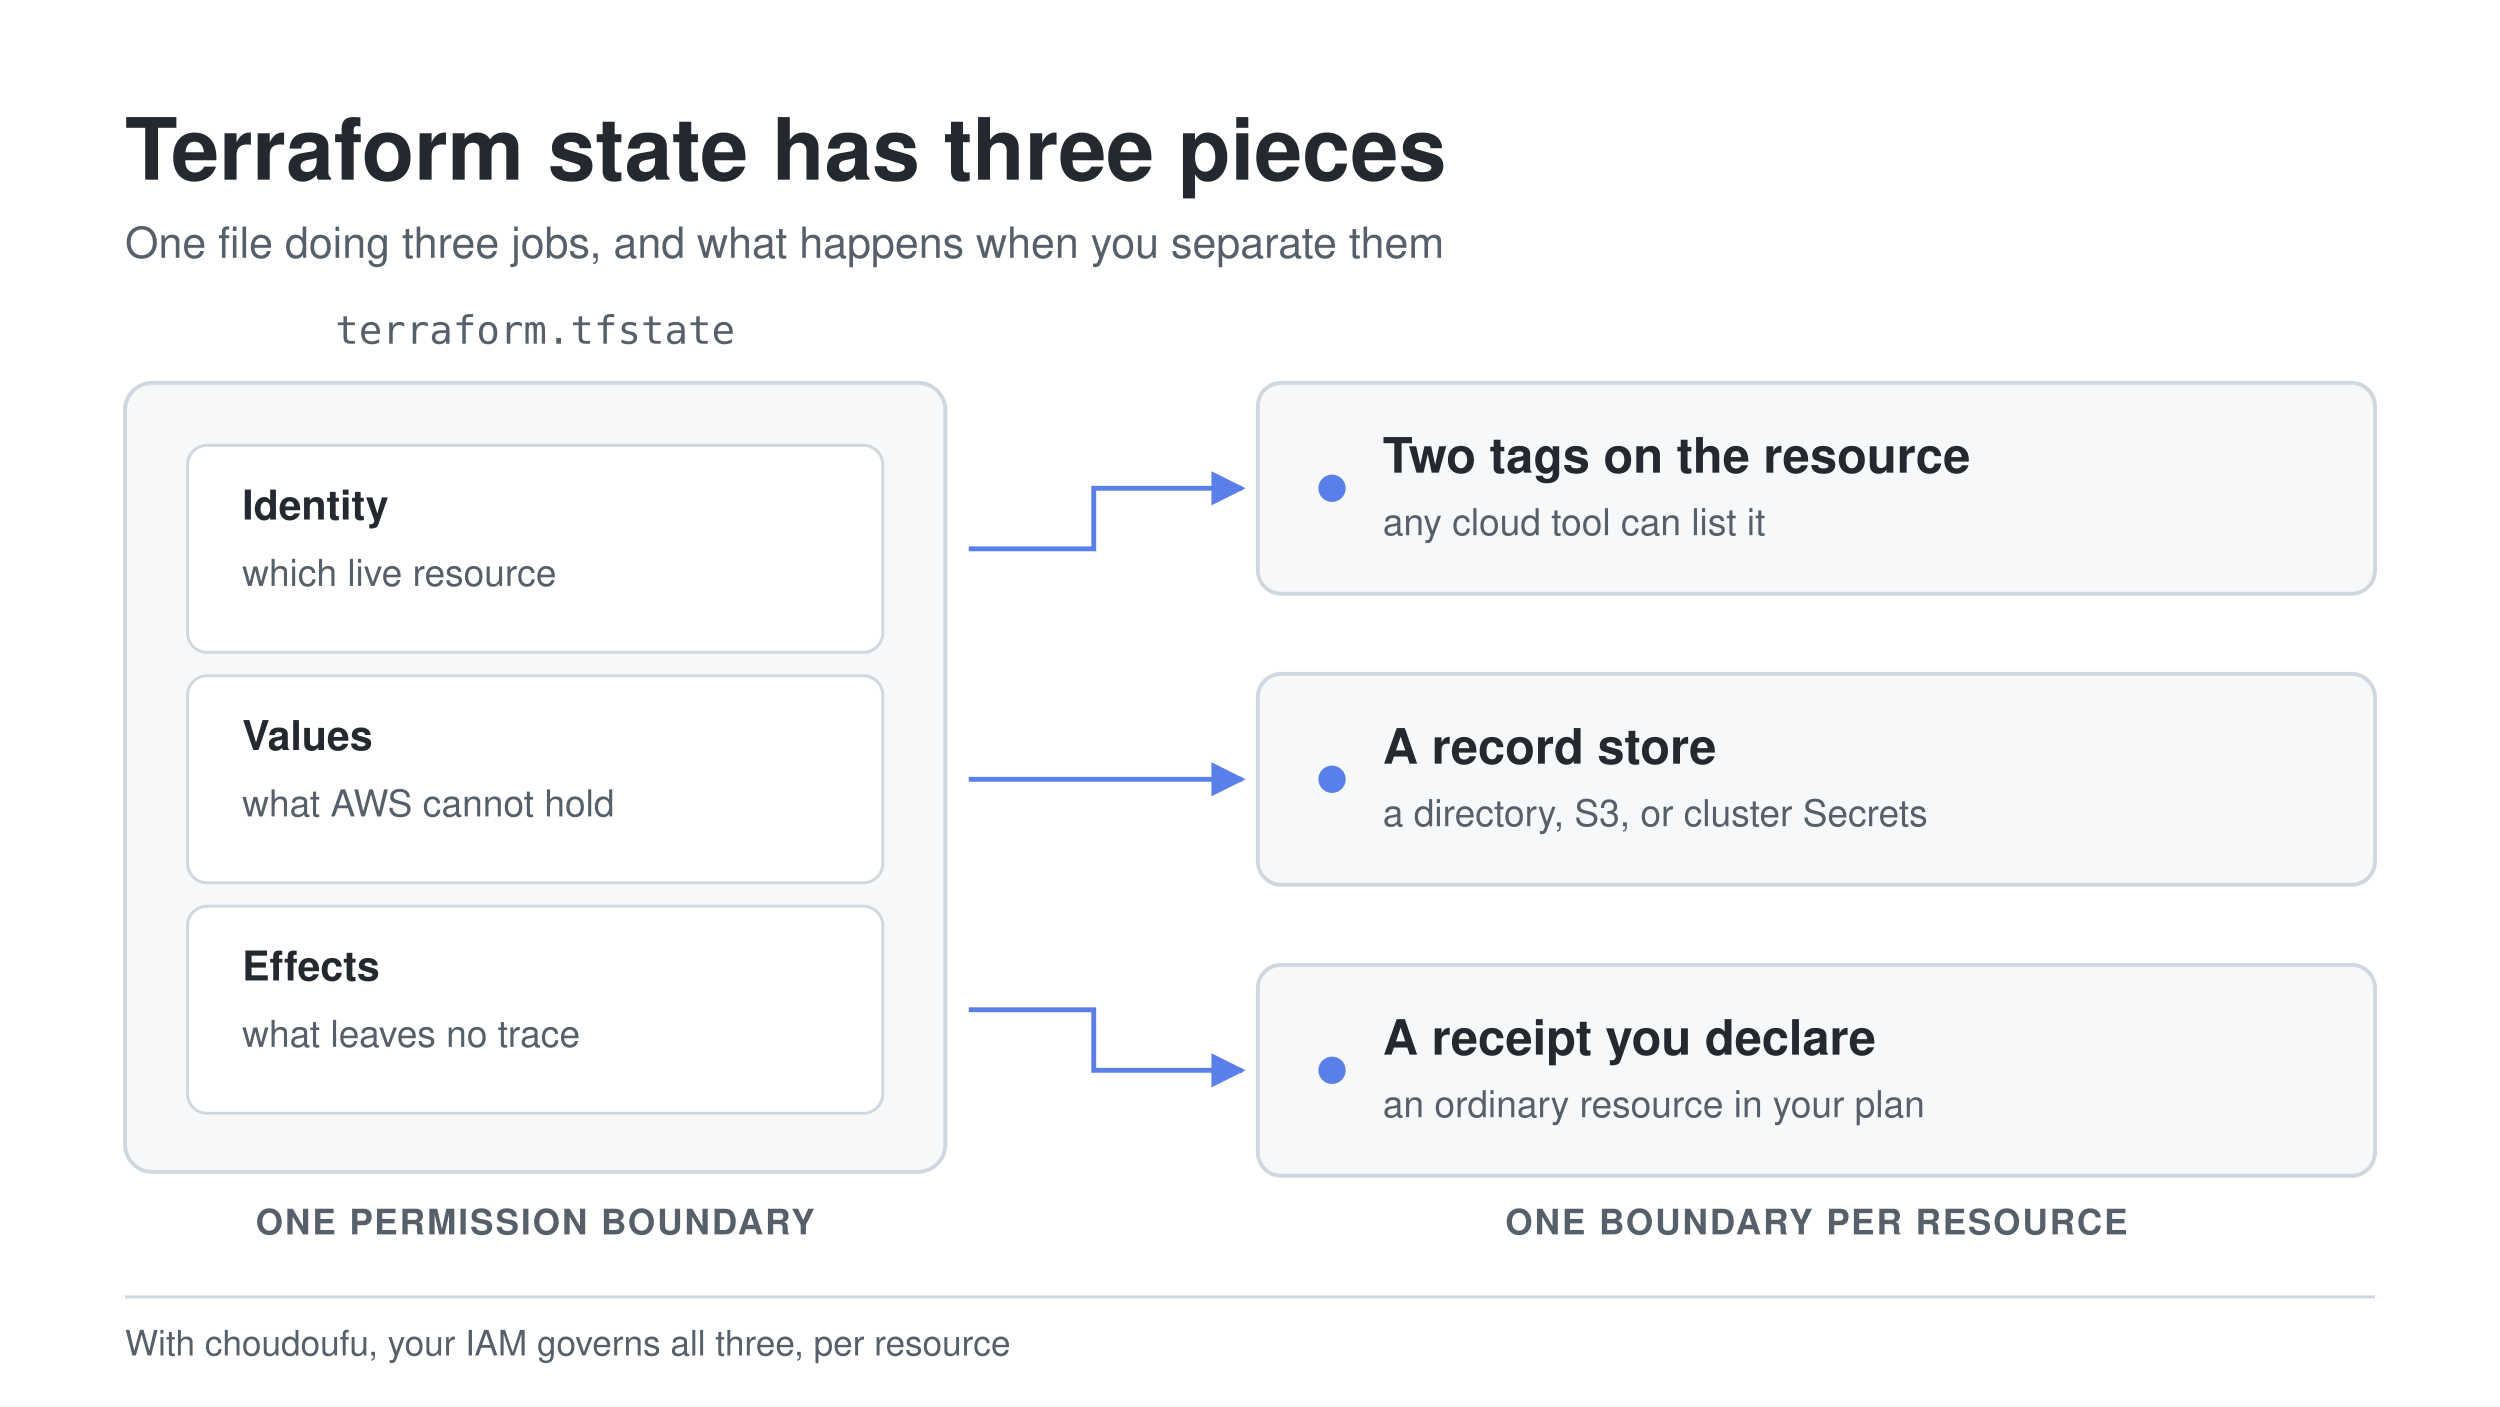
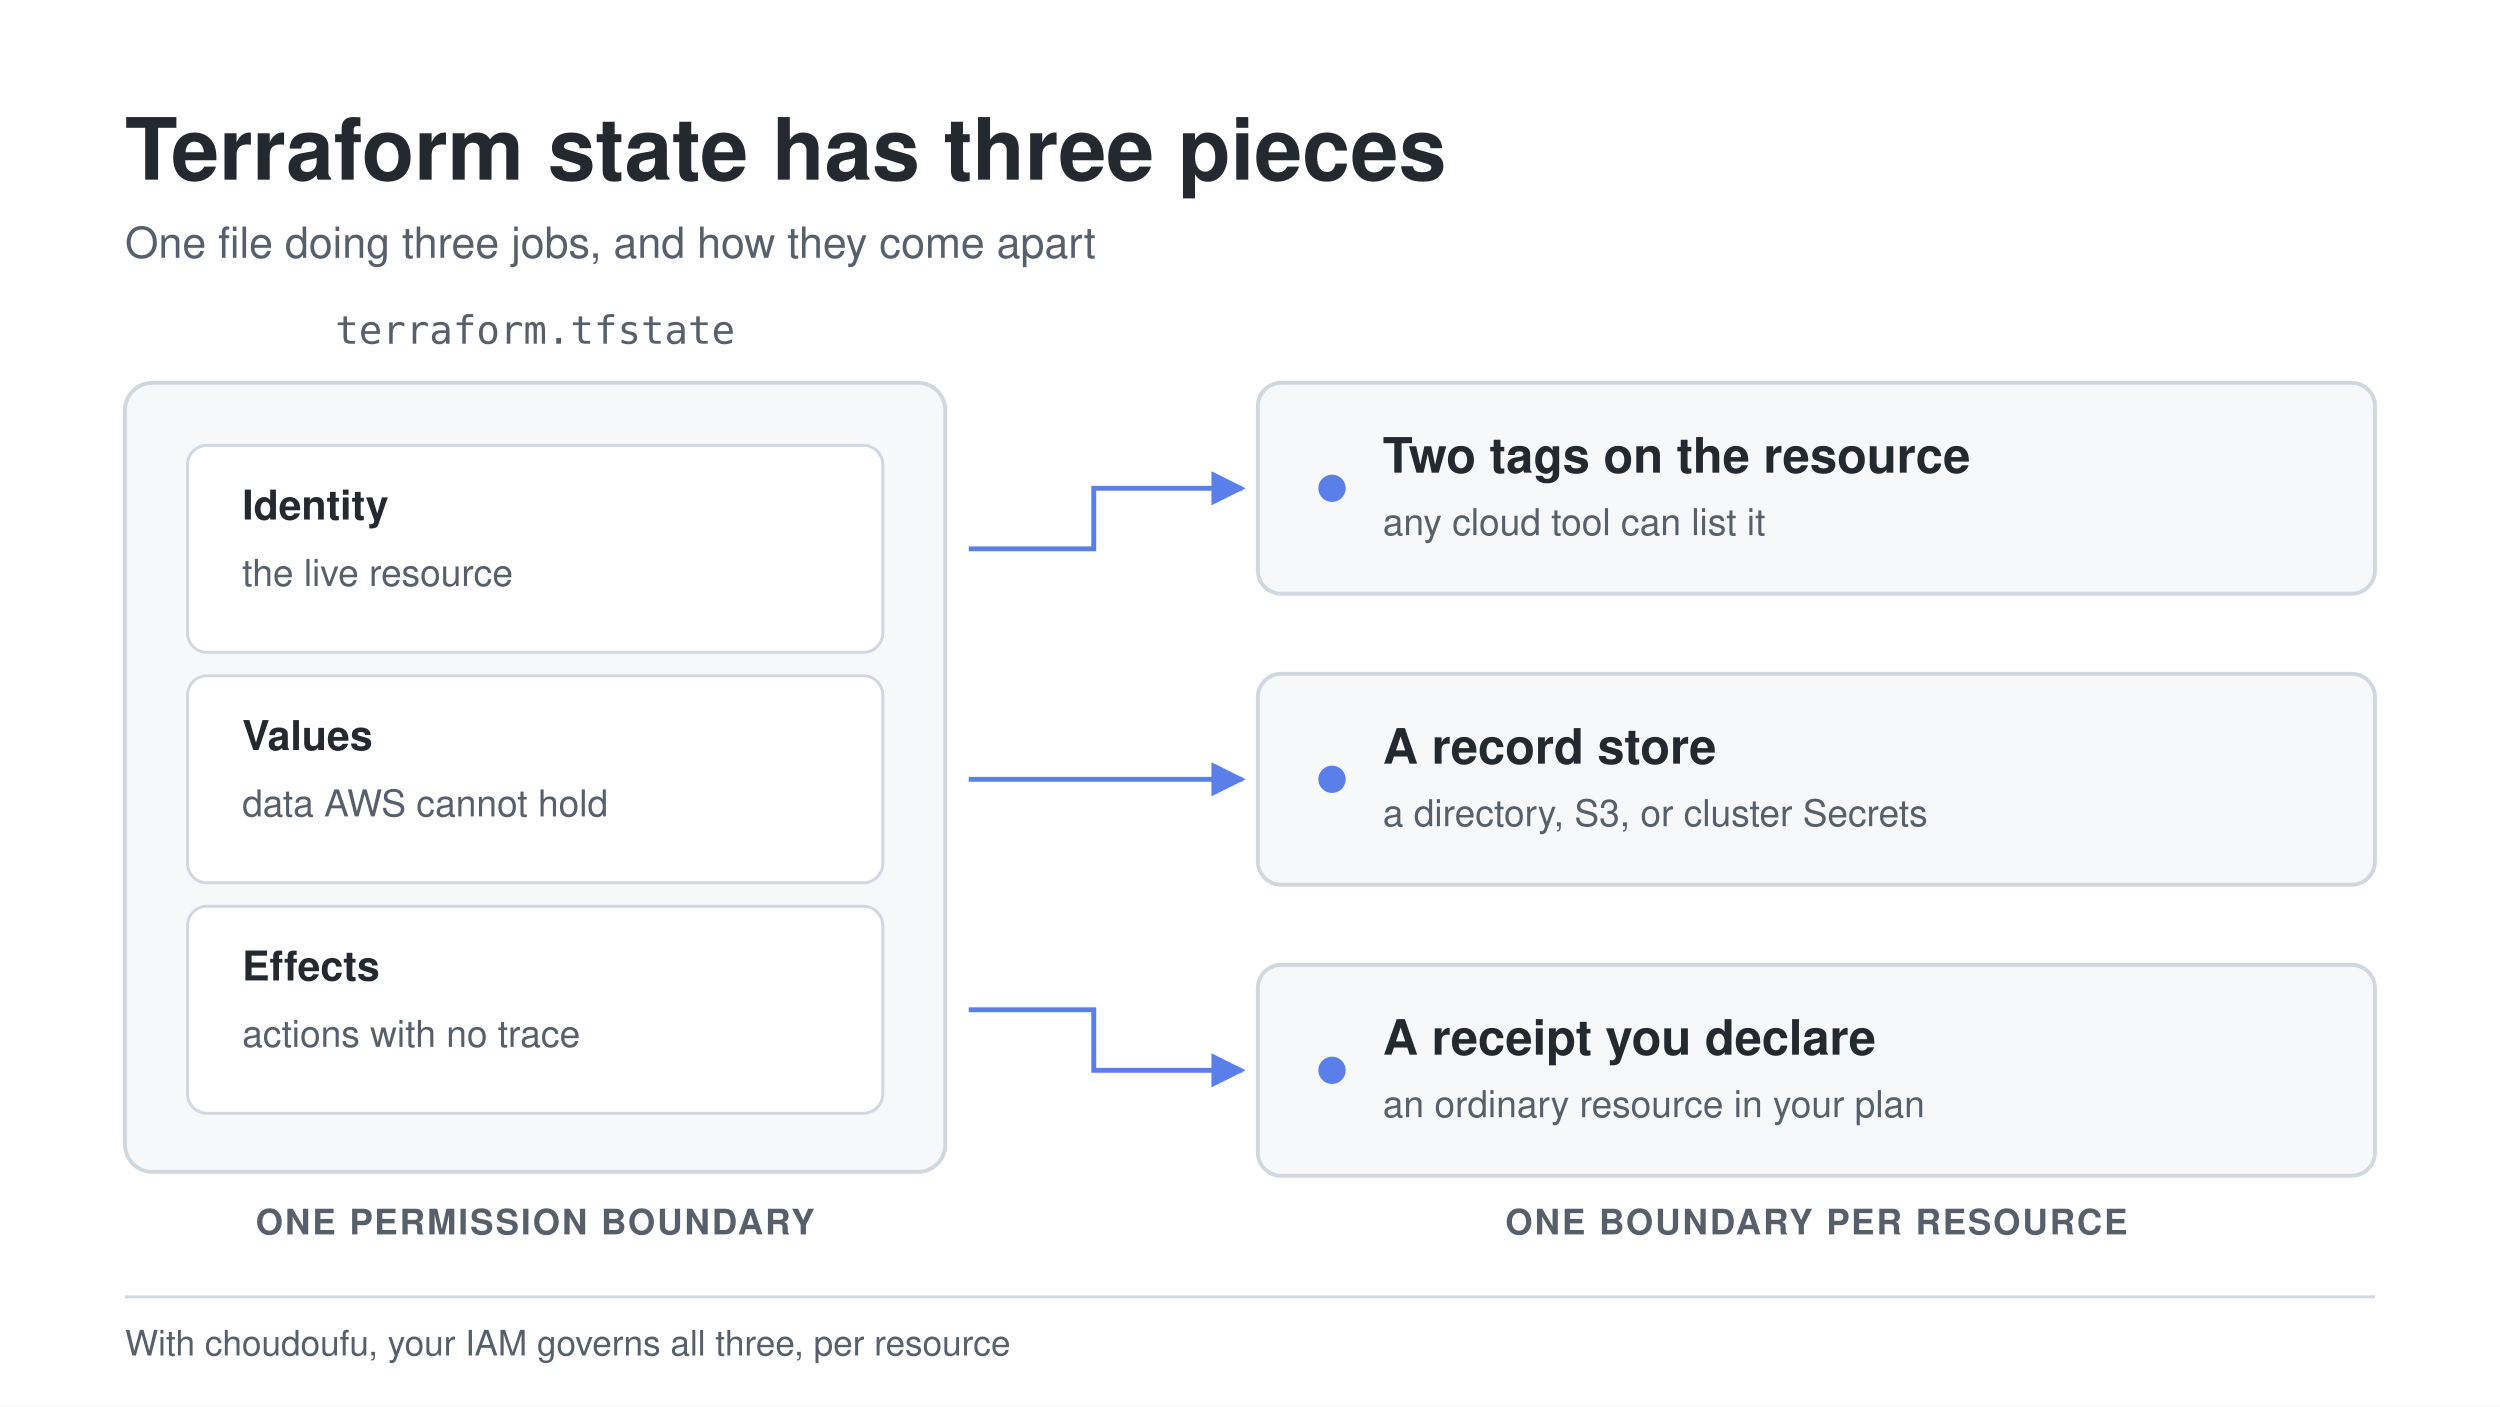
<svg xmlns="http://www.w3.org/2000/svg" viewBox="0 0 1280 720" font-family="-apple-system, Segoe UI, Helvetica, Arial, sans-serif">
  <rect width="1280" height="720" fill="#ffffff" />
  <text x="64" y="92" font-size="44" font-weight="700" fill="#24292f">Terraform state has three pieces</text>
-   <text x="64" y="132" font-size="22" fill="#57606a">One file doing three jobs, and what happens when you separate them</text>
+   <text x="64" y="132" font-size="22" fill="#57606a">One file doing three jobs, and how they come apart</text>
  <rect x="64" y="196" width="420" height="404" rx="14" fill="#f6f8fa" stroke="#d0d7de" stroke-width="2" />
  <text x="274" y="176" font-size="20" font-family="ui-monospace, SFMono-Regular, Menlo, monospace" fill="#57606a" text-anchor="middle">terraform.tfstate</text>
  <rect x="96" y="228" width="356" height="106" rx="10" fill="#ffffff" stroke="#d0d7de" stroke-width="1.5" />
  <text x="124" y="266" font-size="21" font-weight="700" fill="#24292f">Identity</text>
-   <text x="124" y="300" font-size="19" fill="#57606a">which live resource</text>
+   <text x="124" y="300" font-size="19" fill="#57606a">the live resource</text>
  <rect x="96" y="346" width="356" height="106" rx="10" fill="#ffffff" stroke="#d0d7de" stroke-width="1.5" />
  <text x="124" y="384" font-size="21" font-weight="700" fill="#24292f">Values</text>
-   <text x="124" y="418" font-size="19" fill="#57606a">what AWS cannot hold</text>
+   <text x="124" y="418" font-size="19" fill="#57606a">data AWS cannot hold</text>
  <rect x="96" y="464" width="356" height="106" rx="10" fill="#ffffff" stroke="#d0d7de" stroke-width="1.5" />
  <text x="124" y="502" font-size="21" font-weight="700" fill="#24292f">Effects</text>
-   <text x="124" y="536" font-size="19" fill="#57606a">what leaves no trace</text>
+   <text x="124" y="536" font-size="19" fill="#57606a">actions with no trace</text>
  <text x="274" y="632" font-size="18" font-weight="600" fill="#57606a" text-anchor="middle" letter-spacing="1">ONE PERMISSION BOUNDARY</text>
  <defs>
    <marker id="a" viewBox="0 0 10 10" refX="9" refY="5" markerWidth="7" markerHeight="7" orient="auto-start-reverse">
      <path d="M 0 0 L 10 5 L 0 10 z" fill="#5b7fe8" />
    </marker>
  </defs>
  <g stroke="#5b7fe8" stroke-width="2.5" fill="none">
    <path d="M 496 281 H 560 L 560 250 H 636" marker-end="url(#a)" />
    <path d="M 496 399 H 636" marker-end="url(#a)" />
    <path d="M 496 517 H 560 L 560 548 H 636" marker-end="url(#a)" />
  </g>
  <rect x="644" y="196" width="572" height="108" rx="12" fill="#f6f8fa" stroke="#d0d7de" stroke-width="2" />
  <circle cx="682" cy="250" r="7" fill="#5b7fe8" />
  <text x="708" y="242" font-size="25" font-weight="700" fill="#24292f">Two tags on the resource</text>
  <text x="708" y="274" font-size="19" fill="#57606a">any cloud tool can list it</text>
  <rect x="644" y="345" width="572" height="108" rx="12" fill="#f6f8fa" stroke="#d0d7de" stroke-width="2" />
  <circle cx="682" cy="399" r="7" fill="#5b7fe8" />
  <text x="708" y="391" font-size="25" font-weight="700" fill="#24292f">A record store</text>
  <text x="708" y="423" font-size="19" fill="#57606a">a directory, S3, or cluster Secrets</text>
  <rect x="644" y="494" width="572" height="108" rx="12" fill="#f6f8fa" stroke="#d0d7de" stroke-width="2" />
  <circle cx="682" cy="548" r="7" fill="#5b7fe8" />
  <text x="708" y="540" font-size="25" font-weight="700" fill="#24292f">A receipt you declare</text>
  <text x="708" y="572" font-size="19" fill="#57606a">an ordinary resource in your plan</text>
  <text x="930" y="632" font-size="18" font-weight="600" fill="#57606a" text-anchor="middle" letter-spacing="1">ONE BOUNDARY PER RESOURCE</text>
  <line x1="64" y1="664" x2="1216" y2="664" stroke="#d0d7de" stroke-width="1.5" />
  <text x="64" y="694" font-size="18" fill="#57606a">With choudoufu, your IAM governs all three, per resource</text>
</svg>
